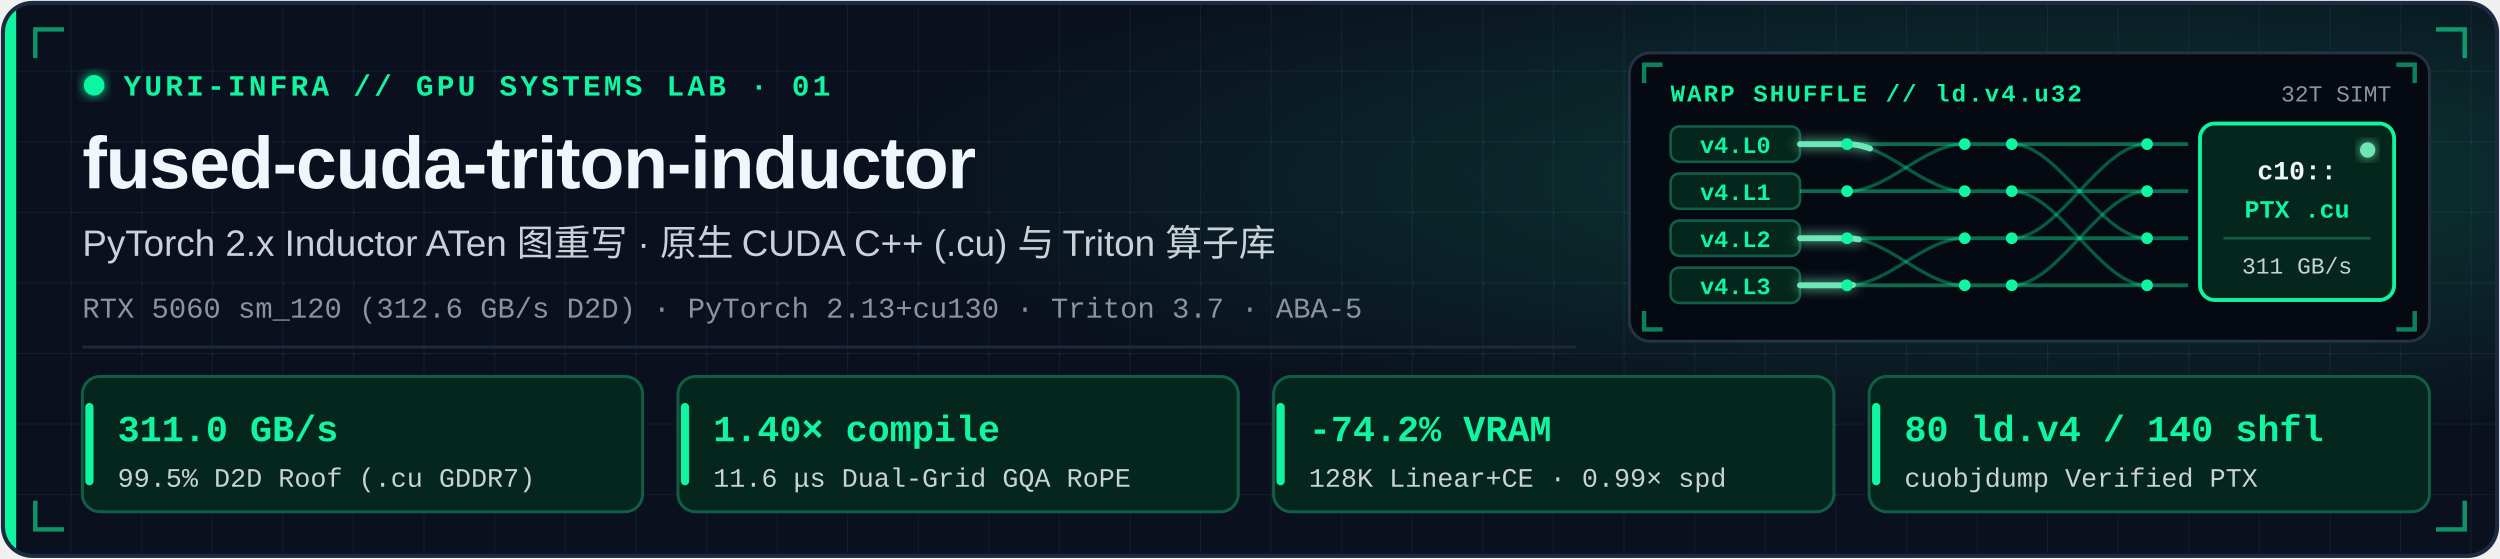
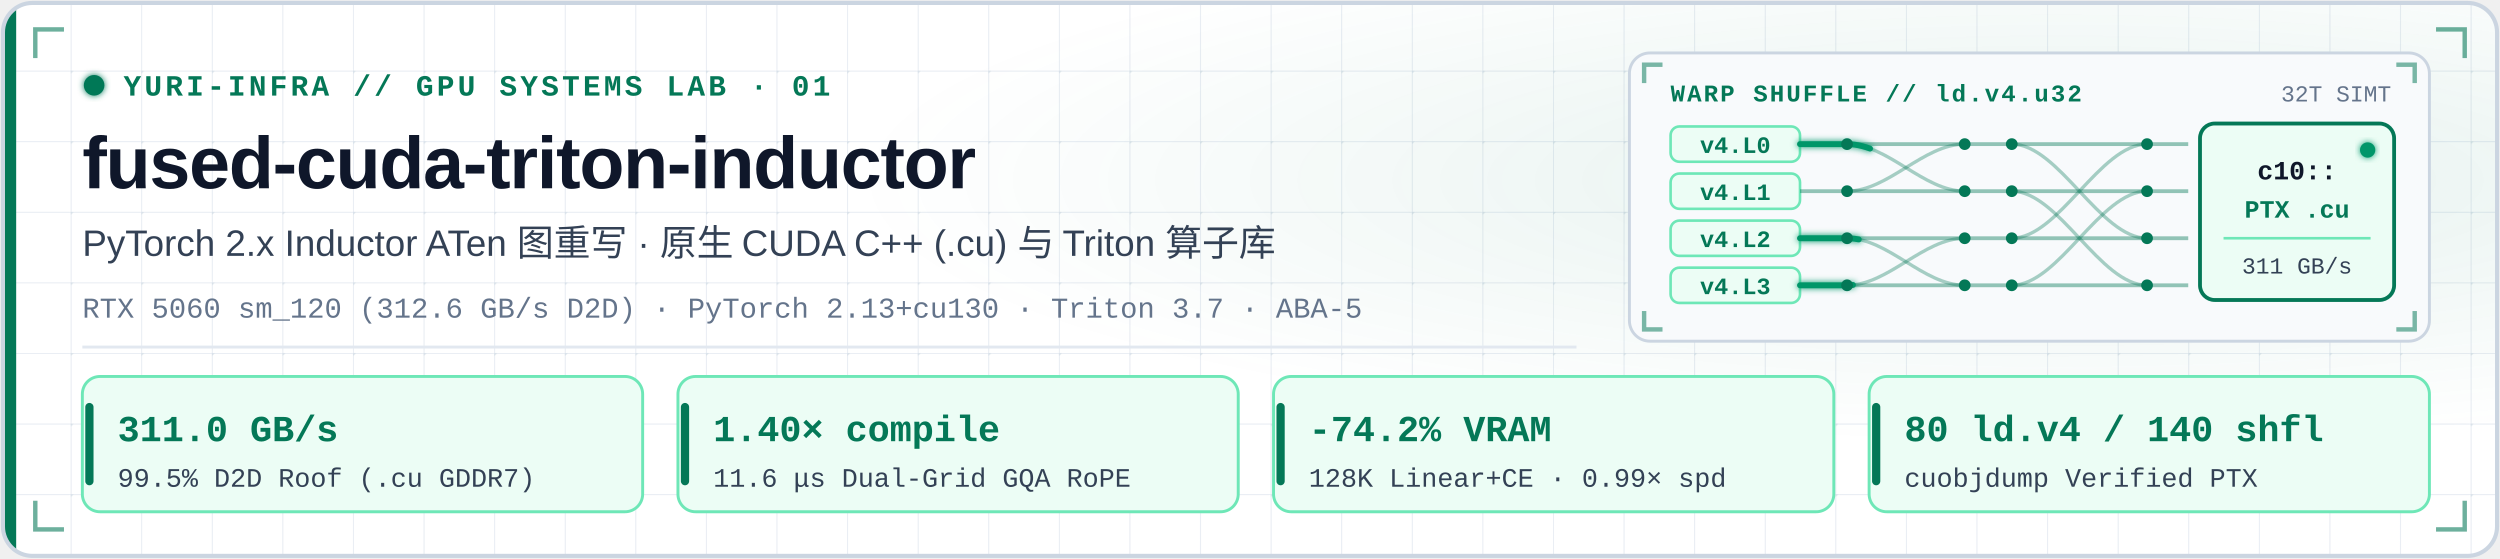
<svg xmlns="http://www.w3.org/2000/svg" width="850" height="190" viewBox="0 0 850 190" role="img">
  <defs>
    <style>
      .sans { font-family: -apple-system, BlinkMacSystemFont, 'Segoe UI', 'Helvetica Neue', Arial, 'PingFang SC', 'Microsoft YaHei', 'Noto Sans CJK SC', sans-serif; }
      .mono { font-family: 'JetBrains Mono', 'Fira Code', ui-monospace, SFMono-Regular, Menlo, Monaco, Consolas, 'Liberation Mono', monospace; }
      .pkt { stroke-linecap: round; fill: none; }
      .flow-f1 { stroke-dasharray: 24 216; animation: flowFwd 3.2s linear infinite; }
      .flow-f2 { stroke-dasharray: 20 220; animation: flowFwd 3.8s linear -1.2s infinite; }
      .flow-f3 { stroke-dasharray: 18 222; animation: flowFwd 2.8s linear -0.7s infinite; }
      .flow-r1 { stroke-dasharray: 22 218; animation: flowRev 3.6s linear -0.5s infinite; }
      .flow-ring1 { stroke-dasharray: 34 386; animation: flowRing 4.2s linear infinite; }
      .flow-ring2 { stroke-dasharray: 34 386; animation: flowRing 4.2s linear -2.1s infinite; }
      .pulse { animation: pulseDot 2.4s ease-in-out infinite; }
      @keyframes flowFwd { from { stroke-dashoffset: 240; } to { stroke-dashoffset: 0; } }
      @keyframes flowRev { from { stroke-dashoffset: 0; } to { stroke-dashoffset: 240; } }
      @keyframes flowRing { from { stroke-dashoffset: 420; } to { stroke-dashoffset: 0; } }
      @keyframes pulseDot { 0%, 100% { opacity: 1; } 50% { opacity: 0.35; } }
      
    </style>
-     <clipPath id="clip-card-dark-emerald">
+     <clipPath id="clip-card-light-emerald">
      <rect x="1" y="1" width="848" height="188" rx="10" />
    </clipPath>
-     <pattern id="grid24-dark-emerald" width="24" height="24" patternUnits="userSpaceOnUse">
-       <path d="M 24 0 L 0 0 0 24" fill="none" stroke="#182232" stroke-width="0.7" stroke-opacity="0.65" />
-       <circle cx="0" cy="0" r="0.9" fill="#263244" fill-opacity="0.45" />
+     <pattern id="grid24-light-emerald" width="24" height="24" patternUnits="userSpaceOnUse">
+       <path d="M 24 0 L 0 0 0 24" fill="none" stroke="#e2e8f0" stroke-width="0.7" stroke-opacity="0.72" />
+       <circle cx="0" cy="0" r="0.9" fill="#cbd5e1" fill-opacity="0.45" />
    </pattern>
-     <radialGradient id="rad-dark-emerald" cx="82%" cy="32%" r="48%">
-       <stop offset="0%" stop-color="#10f5a0" stop-opacity="0.18" />
-       <stop offset="100%" stop-color="#10f5a0" stop-opacity="0" />
+     <radialGradient id="rad-light-emerald" cx="82%" cy="32%" r="48%">
+       <stop offset="0%" stop-color="#047857" stop-opacity="0.10" />
+       <stop offset="100%" stop-color="#047857" stop-opacity="0" />
    </radialGradient>
-     <filter id="glow-dark-emerald" x="-30%" y="-30%" width="160%" height="160%">
-       <feGaussianBlur stdDeviation="2.0" result="blur" />
+     <filter id="glow-light-emerald" x="-30%" y="-30%" width="160%" height="160%">
+       <feGaussianBlur stdDeviation="1.15" result="blur" />
      <feMerge>
        <feMergeNode in="blur" />
        <feMergeNode in="SourceGraphic" />
      </feMerge>
    </filter>
  </defs>
-   <g clip-path="url(#clip-card-dark-emerald)">
-     <rect x="1" y="1" width="848" height="188" fill="#0a101d" />
-     <rect x="1" y="1" width="848" height="188" fill="url(#grid24-dark-emerald)" />
-     <rect x="1" y="1" width="848" height="188" fill="url(#rad-dark-emerald)" />
-     <rect x="1" y="1" width="4.5" height="188" fill="#10f5a0" />
+   <g clip-path="url(#clip-card-light-emerald)">
+     <rect x="1" y="1" width="848" height="188" fill="#ffffff" />
+     <rect x="1" y="1" width="848" height="188" fill="url(#grid24-light-emerald)" />
+     <rect x="1" y="1" width="848" height="188" fill="url(#rad-light-emerald)" />
+     <rect x="1" y="1" width="4.5" height="188" fill="#047857" />
  </g>
-   <rect x="1" y="1" width="848" height="188" rx="10" fill="none" stroke="#1b2a40" stroke-width="1.4" />
-   <g fill="none" stroke="#10f5a0" stroke-width="1.5" stroke-opacity="0.58" stroke-linecap="square">
+   <rect x="1" y="1" width="848" height="188" rx="10" fill="none" stroke="#cbd5e1" stroke-width="1.4" />
+   <g fill="none" stroke="#047857" stroke-width="1.5" stroke-opacity="0.58" stroke-linecap="square">
    <path d="M 12.0 19.0 L 12.0 10.0 L 21.0 10.0" />
    <path d="M 829.0 10.0 L 838.0 10.0 L 838.0 19.0" />
    <path d="M 12.0 171.0 L 12.0 180.0 L 21.0 180.0" />
    <path d="M 829.0 180.0 L 838.0 180.0 L 838.0 171.0" />
  </g>
-   <circle cx="32" cy="29" r="3.5" fill="#10f5a0" class="pulse" filter="url(#glow-dark-emerald)" />
-   <text x="42" y="32.5" class="mono" font-size="10" font-weight="700" fill="#10f5a0" letter-spacing="1.1">YURI-INFRA // GPU SYSTEMS LAB · 01</text>
-   <text x="28" y="64" class="sans" font-size="25" font-weight="800" fill="#f0f6fc" letter-spacing="-0.4">fused-cuda-triton-inductor</text>
-   <text x="28" y="87" class="sans" font-size="12.5" font-weight="500" fill="#c9d1d9">PyTorch 2.x Inductor ATen 图重写 · 原生 CUDA C++ (.cu) 与 Triton 算子库</text>
-   <text x="28" y="108" class="mono" font-size="9.8" fill="#8b949e">RTX 5060 sm_120 (312.6 GB/s D2D) · PyTorch 2.13+cu130 · Triton 3.7 · ABA-5</text>
-   <line x1="28" y1="118" x2="536" y2="118" stroke="#1e2a3a" stroke-width="1" />
-   <rect x="554" y="18" width="272" height="98" rx="7" fill="#050912" stroke="#263244" stroke-width="1" />
-   <g fill="none" stroke="#10f5a0" stroke-width="1.5" stroke-opacity="0.52" stroke-linecap="square">
+   <circle cx="32" cy="29" r="3.5" fill="#047857" class="pulse" filter="url(#glow-light-emerald)" />
+   <text x="42" y="32.5" class="mono" font-size="10" font-weight="700" fill="#047857" letter-spacing="1.1">YURI-INFRA // GPU SYSTEMS LAB · 01</text>
+   <text x="28" y="64" class="sans" font-size="25" font-weight="800" fill="#0f172a" letter-spacing="-0.4">fused-cuda-triton-inductor</text>
+   <text x="28" y="87" class="sans" font-size="12.5" font-weight="500" fill="#334155">PyTorch 2.x Inductor ATen 图重写 · 原生 CUDA C++ (.cu) 与 Triton 算子库</text>
+   <text x="28" y="108" class="mono" font-size="9.8" fill="#64748b">RTX 5060 sm_120 (312.6 GB/s D2D) · PyTorch 2.13+cu130 · Triton 3.7 · ABA-5</text>
+   <line x1="28" y1="118" x2="536" y2="118" stroke="#e2e8f0" stroke-width="1" />
+   <rect x="554" y="18" width="272" height="98" rx="7" fill="#f8fafc" stroke="#cbd5e1" stroke-width="1" />
+   <g fill="none" stroke="#047857" stroke-width="1.5" stroke-opacity="0.52" stroke-linecap="square">
    <path d="M 559.0 27.5 L 559.0 22.0 L 564.5 22.0" />
    <path d="M 815.5 22.0 L 821.0 22.0 L 821.0 27.5" />
    <path d="M 559.0 106.5 L 559.0 112.0 L 564.5 112.0" />
    <path d="M 815.5 112.0 L 821.0 112.0 L 821.0 106.5" />
  </g>
-   <text x="568" y="34.5" class="mono" font-size="8.2" font-weight="700" fill="#10f5a0" letter-spacing="0.7">WARP SHUFFLE // ld.v4.u32</text>
-   <text x="813" y="34.5" class="mono" font-size="7.8" fill="#8b949e" text-anchor="end">32T SIMT</text>
-   <rect x="568" y="43" width="44" height="12" rx="3" fill="#05261c" stroke="#115e46" stroke-width="0.9" />
-   <text x="590" y="52" class="mono" font-size="8" font-weight="700" fill="#10f5a0" text-anchor="middle">v4.L0</text>
-   <line x1="612" y1="49" x2="744" y2="49" stroke="#10f5a0" stroke-opacity="0.42" stroke-width="1.3" />
-   <rect x="568" y="59" width="44" height="12" rx="3" fill="#05261c" stroke="#115e46" stroke-width="0.9" />
-   <text x="590" y="68" class="mono" font-size="8" font-weight="700" fill="#10f5a0" text-anchor="middle">v4.L1</text>
-   <line x1="612" y1="65" x2="744" y2="65" stroke="#10f5a0" stroke-opacity="0.42" stroke-width="1.3" />
-   <rect x="568" y="75" width="44" height="12" rx="3" fill="#05261c" stroke="#115e46" stroke-width="0.9" />
-   <text x="590" y="84" class="mono" font-size="8" font-weight="700" fill="#10f5a0" text-anchor="middle">v4.L2</text>
-   <line x1="612" y1="81" x2="744" y2="81" stroke="#10f5a0" stroke-opacity="0.42" stroke-width="1.3" />
-   <rect x="568" y="91" width="44" height="12" rx="3" fill="#05261c" stroke="#115e46" stroke-width="0.9" />
-   <text x="590" y="100" class="mono" font-size="8" font-weight="700" fill="#10f5a0" text-anchor="middle">v4.L3</text>
-   <line x1="612" y1="97" x2="744" y2="97" stroke="#10f5a0" stroke-opacity="0.42" stroke-width="1.3" />
-   <path d="M 628 49 C 642 49, 654 65, 668 65" fill="none" stroke="#10f5a0" stroke-opacity="0.34" stroke-width="1.15" />
-   <path d="M 628 65 C 642 65, 654 49, 668 49" fill="none" stroke="#10f5a0" stroke-opacity="0.34" stroke-width="1.15" />
-   <path d="M 628 81 C 642 81, 654 97, 668 97" fill="none" stroke="#10f5a0" stroke-opacity="0.34" stroke-width="1.15" />
-   <path d="M 628 97 C 642 97, 654 81, 668 81" fill="none" stroke="#10f5a0" stroke-opacity="0.34" stroke-width="1.15" />
-   <path d="M 684 49 C 700 49, 714 81, 730 81" fill="none" stroke="#10f5a0" stroke-opacity="0.34" stroke-width="1.15" />
-   <path d="M 684 81 C 700 81, 714 49, 730 49" fill="none" stroke="#10f5a0" stroke-opacity="0.34" stroke-width="1.15" />
-   <path d="M 684 65 C 700 65, 714 97, 730 97" fill="none" stroke="#10f5a0" stroke-opacity="0.34" stroke-width="1.15" />
-   <path d="M 684 97 C 700 97, 714 65, 730 65" fill="none" stroke="#10f5a0" stroke-opacity="0.34" stroke-width="1.15" />
-   <path d="M 612 49 L 628 49 C 642 49, 654 65, 668 65 L 684 65 C 700 65, 714 97, 730 97 L 748 97" class="pkt flow-f1" stroke="#6ee7b7" stroke-width="2.0" filter="url(#glow-dark-emerald)" />
-   <path d="M 612 81 L 628 81 C 642 81, 654 97, 668 97 L 684 97 C 700 97, 714 65, 730 65 L 748 65" class="pkt flow-f2" stroke="#6ee7b7" stroke-width="2.0" filter="url(#glow-dark-emerald)" />
-   <path d="M 612 97 L 628 97 C 642 97, 654 81, 668 81 L 684 81 C 700 81, 714 49, 730 49 L 748 49" class="pkt flow-f3" stroke="#6ee7b7" stroke-width="2.0" filter="url(#glow-dark-emerald)" />
-   <circle cx="628" cy="49" r="2.0" fill="#10f5a0" />
-   <circle cx="628" cy="65" r="2.0" fill="#10f5a0" />
-   <circle cx="628" cy="81" r="2.0" fill="#10f5a0" />
-   <circle cx="628" cy="97" r="2.0" fill="#10f5a0" />
-   <circle cx="668" cy="49" r="2.0" fill="#10f5a0" />
-   <circle cx="668" cy="65" r="2.0" fill="#10f5a0" />
-   <circle cx="668" cy="81" r="2.0" fill="#10f5a0" />
-   <circle cx="668" cy="97" r="2.0" fill="#10f5a0" />
-   <circle cx="684" cy="49" r="2.0" fill="#10f5a0" />
-   <circle cx="684" cy="65" r="2.0" fill="#10f5a0" />
-   <circle cx="684" cy="81" r="2.0" fill="#10f5a0" />
-   <circle cx="684" cy="97" r="2.0" fill="#10f5a0" />
-   <circle cx="730" cy="49" r="2.0" fill="#10f5a0" />
-   <circle cx="730" cy="65" r="2.0" fill="#10f5a0" />
-   <circle cx="730" cy="81" r="2.0" fill="#10f5a0" />
-   <circle cx="730" cy="97" r="2.0" fill="#10f5a0" />
-   <rect x="748" y="42" width="66" height="60" rx="5" fill="#05261c" stroke="#10f5a0" stroke-width="1.3" />
-   <circle cx="805" cy="51" r="2.6" fill="#6ee7b7" class="pulse" filter="url(#glow-dark-emerald)" />
-   <text x="781" y="61" class="mono" font-size="9" font-weight="700" fill="#f0f6fc" text-anchor="middle">c10::</text>
-   <text x="781" y="74" class="mono" font-size="8.5" font-weight="700" fill="#10f5a0" text-anchor="middle">PTX .cu</text>
-   <line x1="756" y1="81" x2="806" y2="81" stroke="#115e46" stroke-width="0.9" />
-   <text x="781" y="93" class="mono" font-size="7.8" fill="#c9d1d9" text-anchor="middle">311 GB/s</text>
-   <rect x="28.0" y="128.0" width="190.5" height="46" rx="6" fill="#05261c" stroke="#115e46" stroke-width="1" />
-   <rect x="29.0" y="137.0" width="2.8" height="28" rx="1.4" fill="#10f5a0" />
-   <text x="40.0" y="150.0" class="mono" font-size="12.5" font-weight="700" fill="#10f5a0">311.0 GB/s</text>
-   <text x="40.0" y="165.5" class="mono" font-size="9.1" fill="#c9d1d9">99.5% D2D Roof (.cu GDDR7)</text>
-   <rect x="230.5" y="128.0" width="190.5" height="46" rx="6" fill="#05261c" stroke="#115e46" stroke-width="1" />
-   <rect x="231.5" y="137.0" width="2.8" height="28" rx="1.4" fill="#10f5a0" />
-   <text x="242.5" y="150.0" class="mono" font-size="12.5" font-weight="700" fill="#10f5a0">1.40× compile</text>
-   <text x="242.5" y="165.5" class="mono" font-size="9.1" fill="#c9d1d9">11.6 μs Dual-Grid GQA RoPE</text>
-   <rect x="433.0" y="128.0" width="190.5" height="46" rx="6" fill="#05261c" stroke="#115e46" stroke-width="1" />
-   <rect x="434.0" y="137.0" width="2.8" height="28" rx="1.4" fill="#10f5a0" />
-   <text x="445.0" y="150.0" class="mono" font-size="12.5" font-weight="700" fill="#10f5a0">-74.2% VRAM</text>
-   <text x="445.0" y="165.5" class="mono" font-size="9.1" fill="#c9d1d9">128K Linear+CE · 0.99× spd</text>
-   <rect x="635.5" y="128.0" width="190.5" height="46" rx="6" fill="#05261c" stroke="#115e46" stroke-width="1" />
-   <rect x="636.5" y="137.0" width="2.8" height="28" rx="1.4" fill="#10f5a0" />
-   <text x="647.5" y="150.0" class="mono" font-size="12.5" font-weight="700" fill="#10f5a0">80 ld.v4 / 140 shfl</text>
-   <text x="647.5" y="165.5" class="mono" font-size="9.1" fill="#c9d1d9">cuobjdump Verified PTX</text>
+   <text x="568" y="34.5" class="mono" font-size="8.2" font-weight="700" fill="#047857" letter-spacing="0.7">WARP SHUFFLE // ld.v4.u32</text>
+   <text x="813" y="34.5" class="mono" font-size="7.8" fill="#64748b" text-anchor="end">32T SIMT</text>
+   <rect x="568" y="43" width="44" height="12" rx="3" fill="#ecfdf5" stroke="#6ee7b7" stroke-width="0.9" />
+   <text x="590" y="52" class="mono" font-size="8" font-weight="700" fill="#047857" text-anchor="middle">v4.L0</text>
+   <line x1="612" y1="49" x2="744" y2="49" stroke="#047857" stroke-opacity="0.42" stroke-width="1.3" />
+   <rect x="568" y="59" width="44" height="12" rx="3" fill="#ecfdf5" stroke="#6ee7b7" stroke-width="0.9" />
+   <text x="590" y="68" class="mono" font-size="8" font-weight="700" fill="#047857" text-anchor="middle">v4.L1</text>
+   <line x1="612" y1="65" x2="744" y2="65" stroke="#047857" stroke-opacity="0.42" stroke-width="1.3" />
+   <rect x="568" y="75" width="44" height="12" rx="3" fill="#ecfdf5" stroke="#6ee7b7" stroke-width="0.9" />
+   <text x="590" y="84" class="mono" font-size="8" font-weight="700" fill="#047857" text-anchor="middle">v4.L2</text>
+   <line x1="612" y1="81" x2="744" y2="81" stroke="#047857" stroke-opacity="0.42" stroke-width="1.3" />
+   <rect x="568" y="91" width="44" height="12" rx="3" fill="#ecfdf5" stroke="#6ee7b7" stroke-width="0.9" />
+   <text x="590" y="100" class="mono" font-size="8" font-weight="700" fill="#047857" text-anchor="middle">v4.L3</text>
+   <line x1="612" y1="97" x2="744" y2="97" stroke="#047857" stroke-opacity="0.42" stroke-width="1.3" />
+   <path d="M 628 49 C 642 49, 654 65, 668 65" fill="none" stroke="#047857" stroke-opacity="0.34" stroke-width="1.15" />
+   <path d="M 628 65 C 642 65, 654 49, 668 49" fill="none" stroke="#047857" stroke-opacity="0.34" stroke-width="1.15" />
+   <path d="M 628 81 C 642 81, 654 97, 668 97" fill="none" stroke="#047857" stroke-opacity="0.34" stroke-width="1.15" />
+   <path d="M 628 97 C 642 97, 654 81, 668 81" fill="none" stroke="#047857" stroke-opacity="0.34" stroke-width="1.15" />
+   <path d="M 684 49 C 700 49, 714 81, 730 81" fill="none" stroke="#047857" stroke-opacity="0.34" stroke-width="1.15" />
+   <path d="M 684 81 C 700 81, 714 49, 730 49" fill="none" stroke="#047857" stroke-opacity="0.34" stroke-width="1.15" />
+   <path d="M 684 65 C 700 65, 714 97, 730 97" fill="none" stroke="#047857" stroke-opacity="0.34" stroke-width="1.15" />
+   <path d="M 684 97 C 700 97, 714 65, 730 65" fill="none" stroke="#047857" stroke-opacity="0.34" stroke-width="1.15" />
+   <path d="M 612 49 L 628 49 C 642 49, 654 65, 668 65 L 684 65 C 700 65, 714 97, 730 97 L 748 97" class="pkt flow-f1" stroke="#059669" stroke-width="2.0" filter="url(#glow-light-emerald)" />
+   <path d="M 612 81 L 628 81 C 642 81, 654 97, 668 97 L 684 97 C 700 97, 714 65, 730 65 L 748 65" class="pkt flow-f2" stroke="#059669" stroke-width="2.0" filter="url(#glow-light-emerald)" />
+   <path d="M 612 97 L 628 97 C 642 97, 654 81, 668 81 L 684 81 C 700 81, 714 49, 730 49 L 748 49" class="pkt flow-f3" stroke="#059669" stroke-width="2.0" filter="url(#glow-light-emerald)" />
+   <circle cx="628" cy="49" r="2.0" fill="#047857" />
+   <circle cx="628" cy="65" r="2.0" fill="#047857" />
+   <circle cx="628" cy="81" r="2.0" fill="#047857" />
+   <circle cx="628" cy="97" r="2.0" fill="#047857" />
+   <circle cx="668" cy="49" r="2.0" fill="#047857" />
+   <circle cx="668" cy="65" r="2.0" fill="#047857" />
+   <circle cx="668" cy="81" r="2.0" fill="#047857" />
+   <circle cx="668" cy="97" r="2.0" fill="#047857" />
+   <circle cx="684" cy="49" r="2.0" fill="#047857" />
+   <circle cx="684" cy="65" r="2.0" fill="#047857" />
+   <circle cx="684" cy="81" r="2.0" fill="#047857" />
+   <circle cx="684" cy="97" r="2.0" fill="#047857" />
+   <circle cx="730" cy="49" r="2.0" fill="#047857" />
+   <circle cx="730" cy="65" r="2.0" fill="#047857" />
+   <circle cx="730" cy="81" r="2.0" fill="#047857" />
+   <circle cx="730" cy="97" r="2.0" fill="#047857" />
+   <rect x="748" y="42" width="66" height="60" rx="5" fill="#ecfdf5" stroke="#047857" stroke-width="1.3" />
+   <circle cx="805" cy="51" r="2.6" fill="#059669" class="pulse" filter="url(#glow-light-emerald)" />
+   <text x="781" y="61" class="mono" font-size="9" font-weight="700" fill="#0f172a" text-anchor="middle">c10::</text>
+   <text x="781" y="74" class="mono" font-size="8.5" font-weight="700" fill="#047857" text-anchor="middle">PTX .cu</text>
+   <line x1="756" y1="81" x2="806" y2="81" stroke="#6ee7b7" stroke-width="0.9" />
+   <text x="781" y="93" class="mono" font-size="7.8" fill="#334155" text-anchor="middle">311 GB/s</text>
+   <rect x="28.0" y="128.0" width="190.5" height="46" rx="6" fill="#ecfdf5" stroke="#6ee7b7" stroke-width="1" />
+   <rect x="29.0" y="137.0" width="2.8" height="28" rx="1.4" fill="#047857" />
+   <text x="40.0" y="150.0" class="mono" font-size="12.5" font-weight="700" fill="#047857">311.0 GB/s</text>
+   <text x="40.0" y="165.5" class="mono" font-size="9.1" fill="#334155">99.5% D2D Roof (.cu GDDR7)</text>
+   <rect x="230.5" y="128.0" width="190.5" height="46" rx="6" fill="#ecfdf5" stroke="#6ee7b7" stroke-width="1" />
+   <rect x="231.5" y="137.0" width="2.8" height="28" rx="1.4" fill="#047857" />
+   <text x="242.5" y="150.0" class="mono" font-size="12.5" font-weight="700" fill="#047857">1.40× compile</text>
+   <text x="242.5" y="165.5" class="mono" font-size="9.1" fill="#334155">11.6 μs Dual-Grid GQA RoPE</text>
+   <rect x="433.0" y="128.0" width="190.5" height="46" rx="6" fill="#ecfdf5" stroke="#6ee7b7" stroke-width="1" />
+   <rect x="434.0" y="137.0" width="2.8" height="28" rx="1.4" fill="#047857" />
+   <text x="445.0" y="150.0" class="mono" font-size="12.5" font-weight="700" fill="#047857">-74.2% VRAM</text>
+   <text x="445.0" y="165.5" class="mono" font-size="9.1" fill="#334155">128K Linear+CE · 0.99× spd</text>
+   <rect x="635.5" y="128.0" width="190.5" height="46" rx="6" fill="#ecfdf5" stroke="#6ee7b7" stroke-width="1" />
+   <rect x="636.5" y="137.0" width="2.8" height="28" rx="1.4" fill="#047857" />
+   <text x="647.5" y="150.0" class="mono" font-size="12.5" font-weight="700" fill="#047857">80 ld.v4 / 140 shfl</text>
+   <text x="647.5" y="165.5" class="mono" font-size="9.1" fill="#334155">cuobjdump Verified PTX</text>
</svg>
